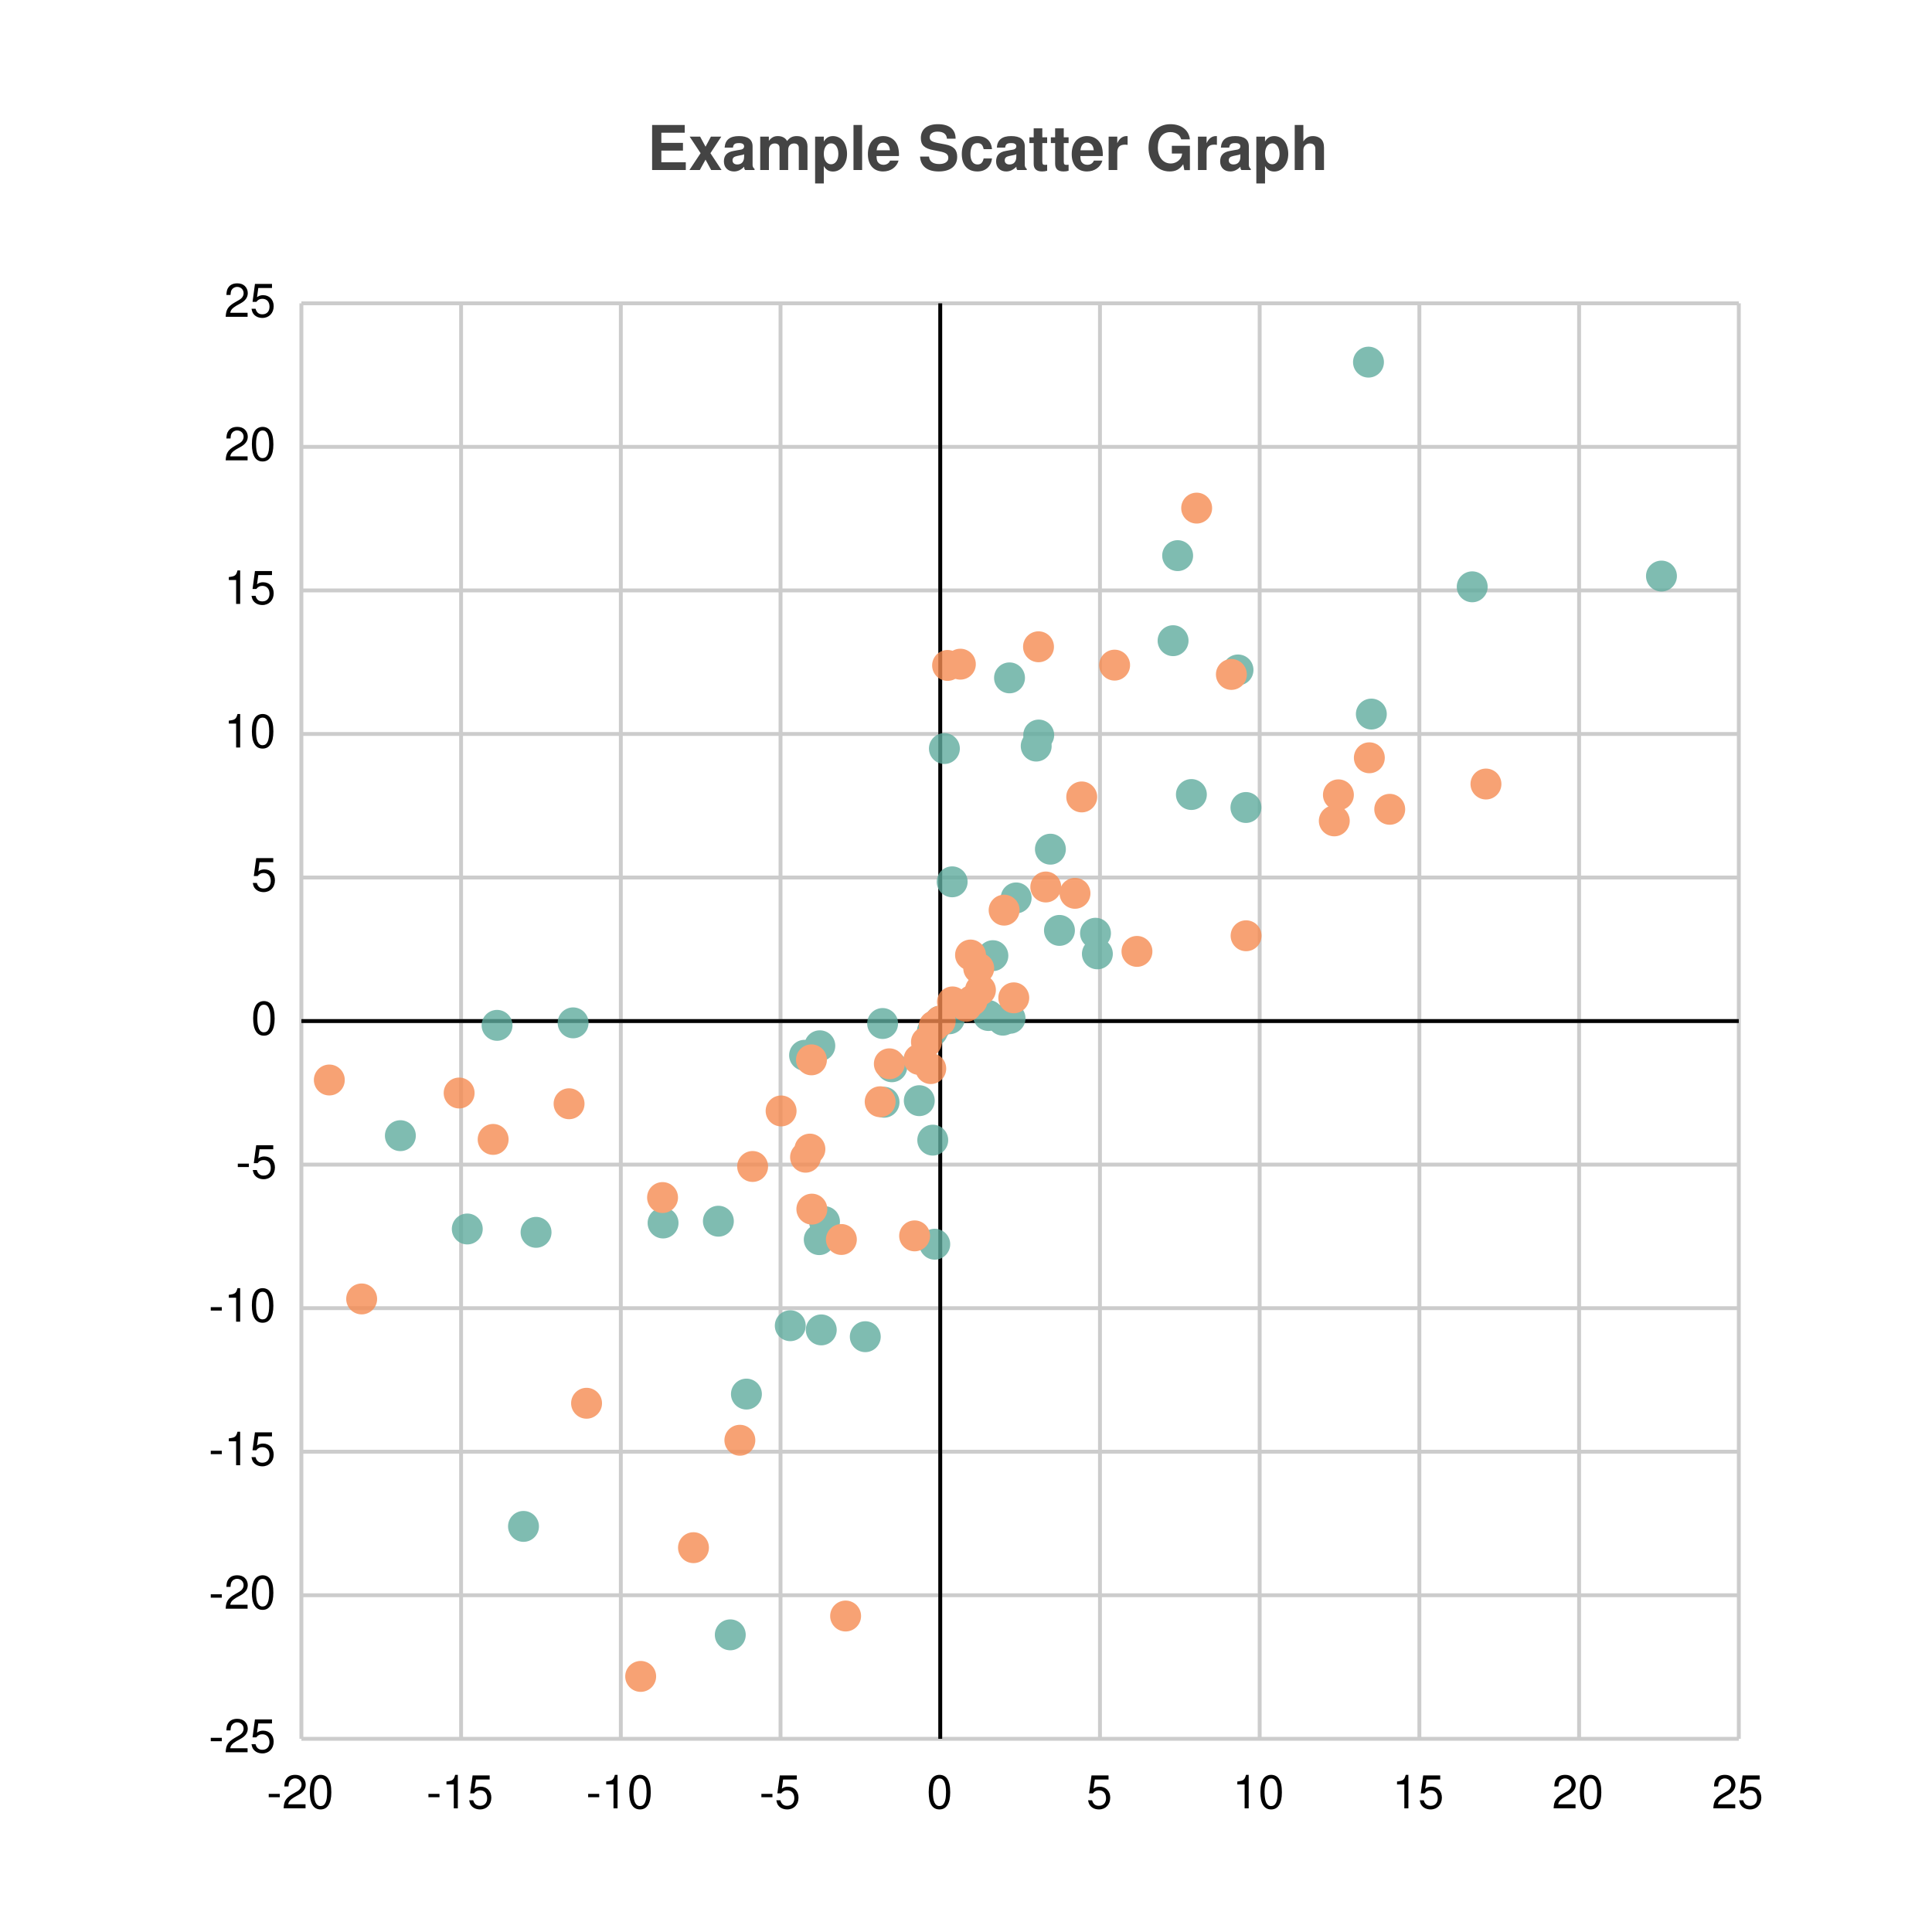
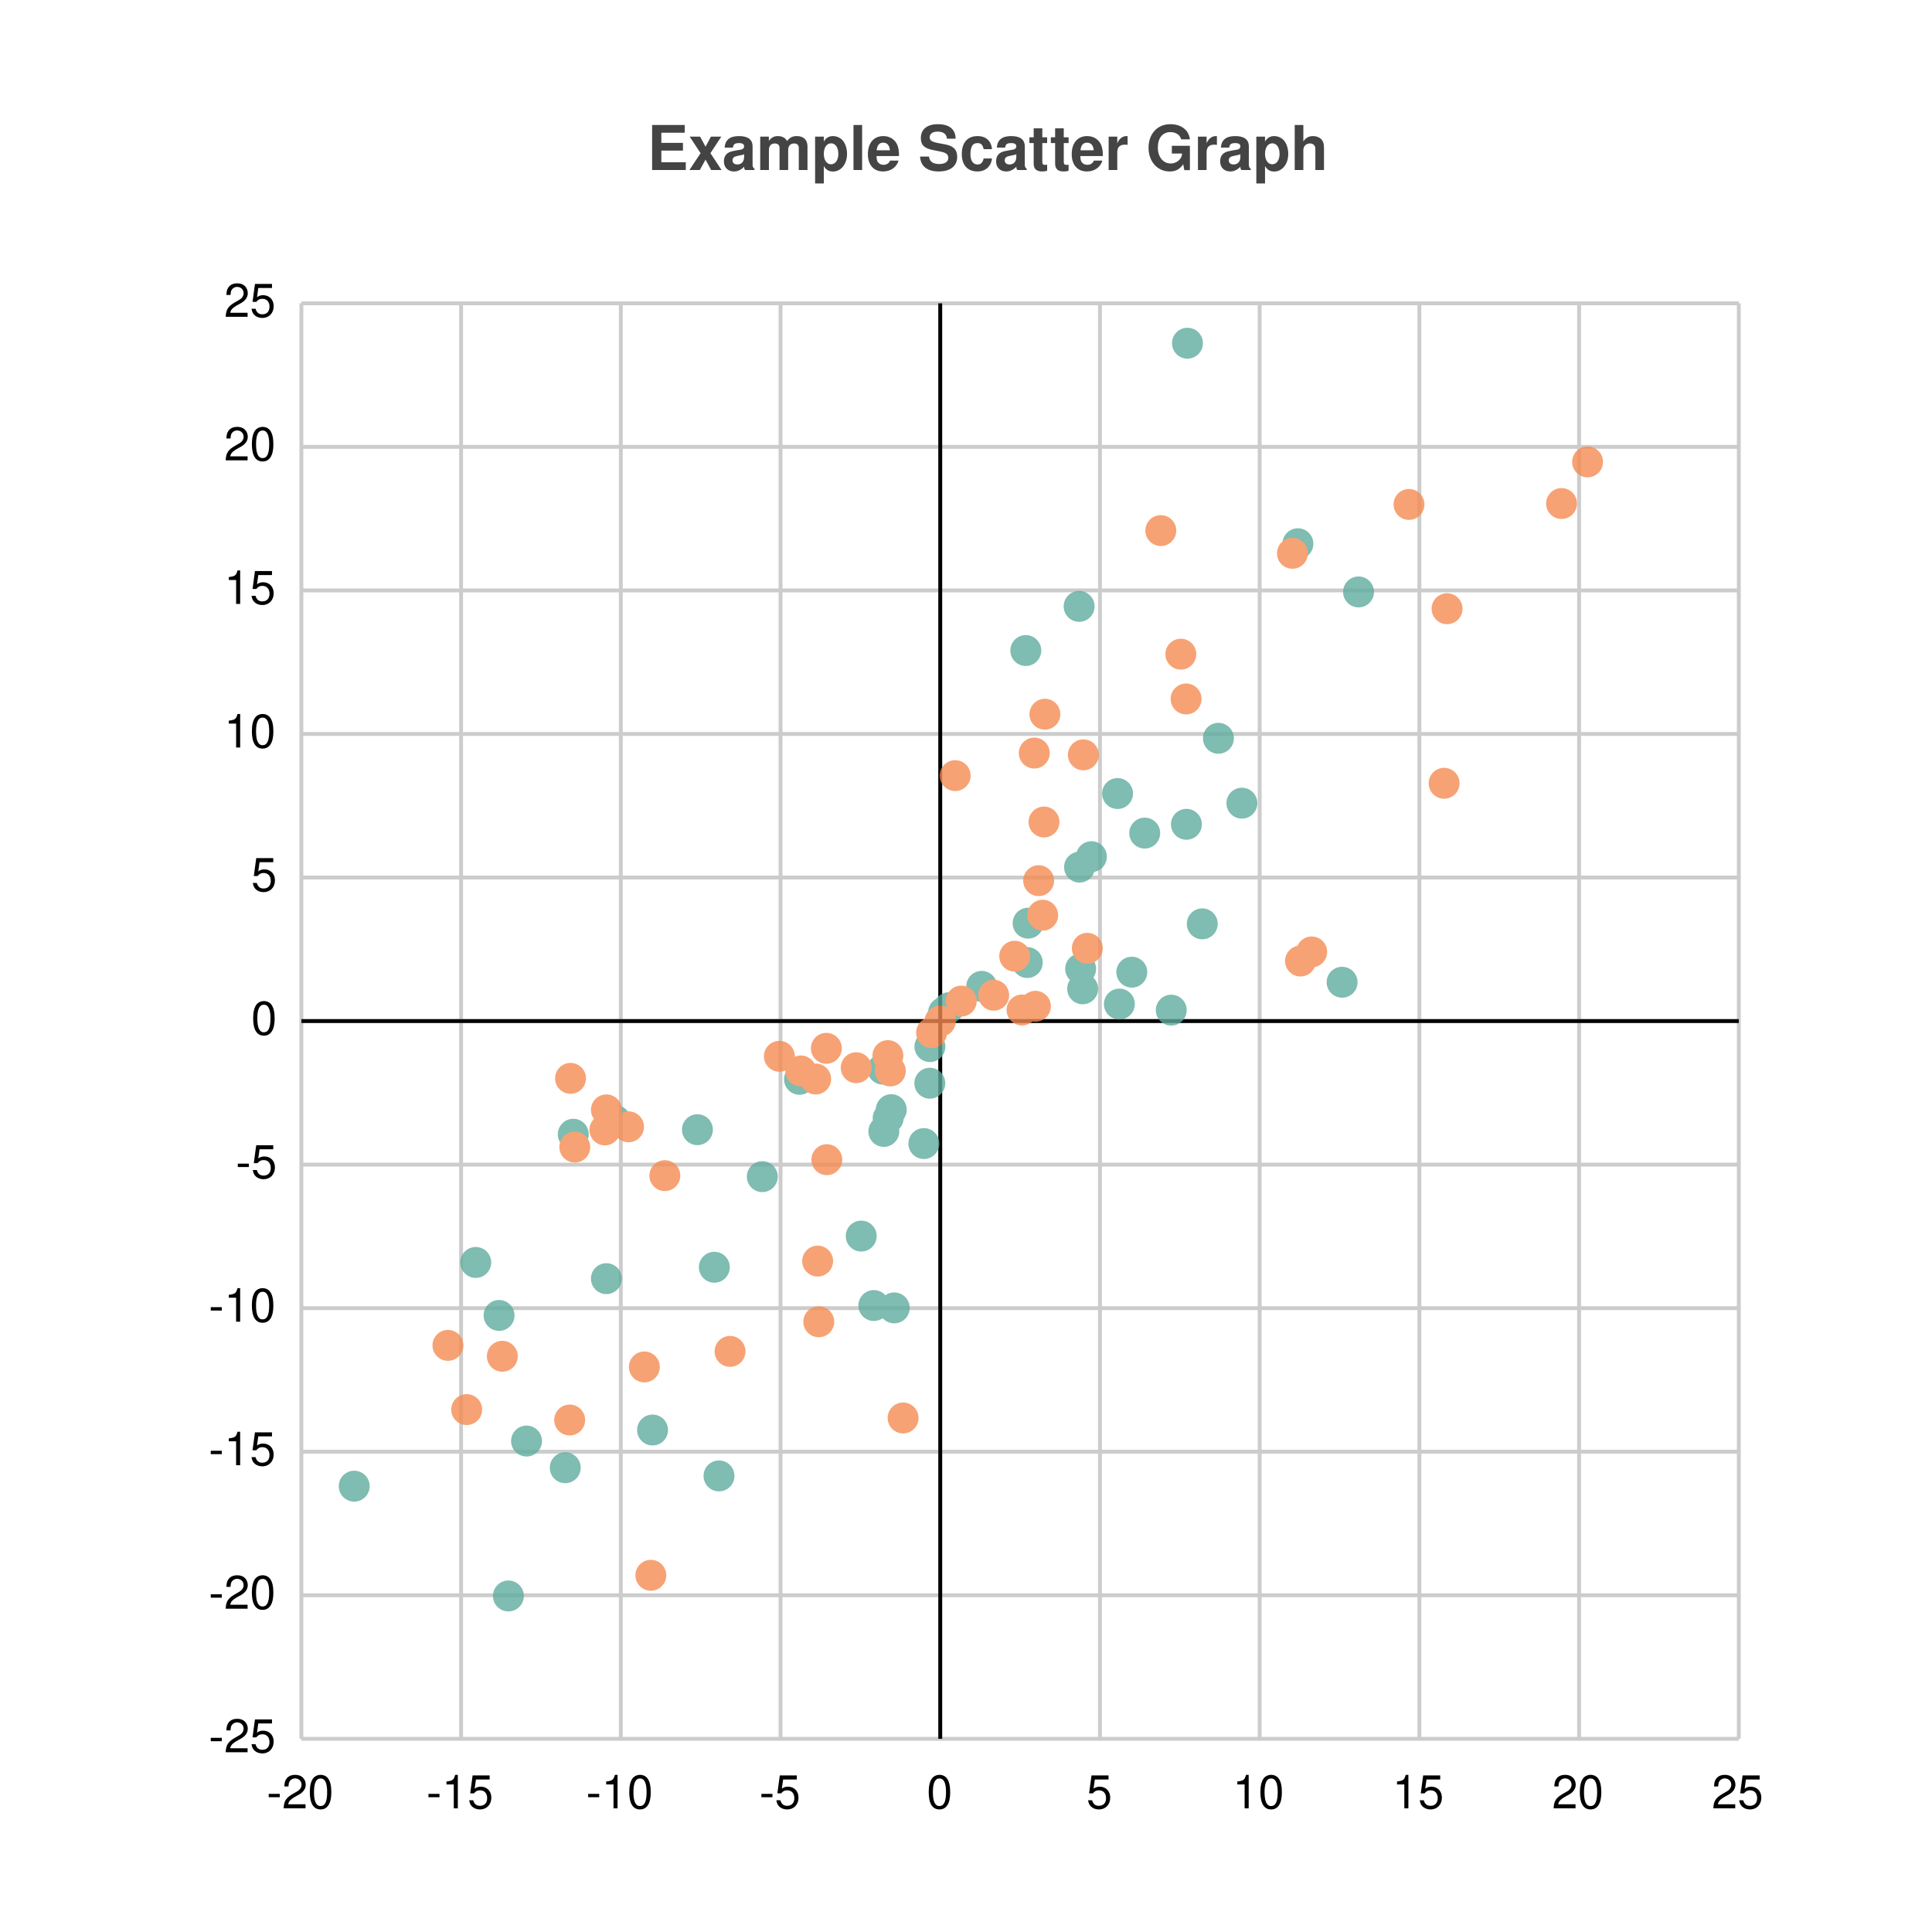
<svg xmlns="http://www.w3.org/2000/svg" width="500" height="500" viewBox="0 0 500 500">
  <path fill="white" d="M0 0 h500 v500 h-500 v-500Z" />
  <text transform="translate(-82.5, 19)" fill="#444444" font-family="Helvetica" font-weight="bold" font-size="16" x="250.0" y="25.0">Example Scatter Graph</text>
  <g>
    <path stroke="#CCCCCC" stroke-dasharray="None" d="M0 0.0 h372.0 M0 37.15 h372.0 M0 74.3 h372.0 M0 111.45 h372.0 M0 148.6 h372.0 M0 185.75 h372.0 M0 222.9 h372.0 M0 260.05 h372.0 M0 297.2 h372.0 M0 334.35 h372.0 M0 371.5 h372.0 M0 371.5 h372.0" transform="translate(78.0, 78.5)" />
    <g font-size="12" font-family="Helvetica" transform="translate(72.0, 78.5)">
      <text x="0" y="0.0" transform="translate(-14, 3.5)">25</text>
      <text x="0" y="37.15" transform="translate(-14, 3.5)">20</text>
      <text x="0" y="74.3" transform="translate(-14, 3.5)">15</text>
      <text x="0" y="111.45" transform="translate(-14, 3.5)">10</text>
      <text x="0" y="148.6" transform="translate(-7, 3.5)">5</text>
      <text x="0" y="185.75" transform="translate(-7, 3.5)">0</text>
      <text x="0" y="222.9" transform="translate(-11, 3.5)">-5</text>
      <text x="0" y="260.05" transform="translate(-18, 3.5)">-10</text>
      <text x="0" y="297.2" transform="translate(-18, 3.5)">-15</text>
      <text x="0" y="334.35" transform="translate(-18, 3.5)">-20</text>
      <text x="0" y="371.5" transform="translate(-18, 3.5)">-25</text>
    </g>
  </g>
  <g>
    <path stroke="#CCCCCC" stroke-dasharray="None" d="M372.0 0 v371.5 M330.667 0 v371.5 M289.333 0 v371.5 M248.0 0 v371.5 M206.667 0 v371.5 M165.333 0 v371.5 M124.0 0 v371.5 M82.667 0 v371.5 M41.333 0 v371.5 M0.0 0 v371.5" transform="translate(78.0, 78.5)" />
    <g font-size="12" font-family="Helvetica" transform="translate(78.0, 96.5)">
      <text x="372.0" y="371.5" transform="translate(-7.0, 0)">25</text>
      <text x="330.667" y="371.5" transform="translate(-7.0, 0)">20</text>
      <text x="289.333" y="371.5" transform="translate(-7.0, 0)">15</text>
      <text x="248.0" y="371.5" transform="translate(-7.0, 0)">10</text>
      <text x="206.667" y="371.5" transform="translate(-3.5, 0)">5</text>
      <text x="165.333" y="371.5" transform="translate(-3.5, 0)">0</text>
      <text x="124.0" y="371.5" transform="translate(-5.5, 0)">-5</text>
      <text x="82.667" y="371.5" transform="translate(-9.0, 0)">-10</text>
      <text x="41.333" y="371.5" transform="translate(-9.0, 0)">-15</text>
      <text x="0.0" y="371.5" transform="translate(-9.0, 0)">-20</text>
    </g>
  </g>
  <path transform="translate(78.0, 78.5)" d="M165.333 0 v371.5z M0 185.75 h372.0z" stroke="black" />
  <g opacity="0.8" transform="translate(-50.0, -50.0) rotate(180, 250.0, 250.0) scale(-1, 1) translate(-372.0, 0)">
    <g fill="#5fab9e">
-       <circle cx="60.731" cy="131.072" r="4" />
-       <circle cx="163.31" cy="183.117" r="4" />
-       <circle cx="110.995" cy="26.905" r="4" />
-       <circle cx="42.931" cy="131.939" r="4" />
-       <circle cx="25.615" cy="156.089" r="4" />
-       <circle cx="107.916" cy="133.954" r="4" />
-       <circle cx="57.481" cy="54.969" r="4" />
-       <circle cx="115.174" cy="89.211" r="4" />
-       <circle cx="50.64" cy="184.64" r="4" />
-       <circle cx="145.934" cy="104.065" r="4" />
-       <circle cx="134.169" cy="179.354" r="4" />
-       <circle cx="134.542" cy="105.825" r="4" />
-       <circle cx="126.523" cy="106.907" r="4" />
-       <circle cx="70.318" cy="185.285" r="4" />
-       <circle cx="93.602" cy="133.49" r="4" />
-       <circle cx="163.395" cy="154.933" r="4" />
-       <circle cx="163.911" cy="127.998" r="4" />
-       <circle cx="134.02" cy="129.184" r="4" />
-       <circle cx="135.379" cy="133.85" r="4" />
-       <circle cx="159.909" cy="165.146" r="4" />
-       <circle cx="130.223" cy="176.897" r="4" />
-       <circle cx="150.421" cy="185.117" r="4" />
-       <circle cx="150.791" cy="164.735" r="4" />
-       <circle cx="152.804" cy="173.919" r="4" />
-       <circle cx="164.109" cy="184.519" r="4" />
+       <circle cx="58.268" cy="77.058" r="4" />
+       <circle cx="53.571" cy="36.966" r="4" />
+       <circle cx="90.882" cy="79.911" r="4" />
+       <circle cx="13.671" cy="65.379" r="4" />
+       <circle cx="51.157" cy="109.564" r="4" />
+       <circle cx="45.123" cy="123.28" r="4" />
+       <circle cx="108.077" cy="68.034" r="4" />
+       <circle cx="148.148" cy="112.129" r="4" />
+       <circle cx="151.857" cy="160.645" r="4" />
+       <circle cx="68.284" cy="70.154" r="4" />
+       <circle cx="106.87" cy="122.038" r="4" />
+       <circle cx="81.247" cy="160.008" r="4" />
+       <circle cx="78.932" cy="119.085" r="4" />
+       <circle cx="70.364" cy="156.462" r="4" />
+       <circle cx="161.096" cy="154.045" r="4" />
+       <circle cx="153.427" cy="111.516" r="4" />
+       <circle cx="144.883" cy="130.104" r="4" />
+       <circle cx="102.492" cy="157.639" r="4" />
+       <circle cx="152.659" cy="162.823" r="4" />
+       <circle cx="119.284" cy="145.487" r="4" />
+       <circle cx="128.91" cy="170.675" r="4" />
+       <circle cx="150.733" cy="157.196" r="4" />
+       <circle cx="162.635" cy="169.664" r="4" />
+       <circle cx="150.465" cy="173.313" r="4" />
+       <circle cx="162.664" cy="179.144" r="4" />
      <circle cx="165.333" cy="185.75" r="4" />
-       <circle cx="167.687" cy="186.335" r="4" />
-       <circle cx="177.799" cy="187.183" r="4" />
-       <circle cx="181.553" cy="185.98" r="4" />
-       <circle cx="178.955" cy="202.675" r="4" />
-       <circle cx="206.001" cy="203.143" r="4" />
-       <circle cx="205.513" cy="208.477" r="4" />
-       <circle cx="196.185" cy="209.212" r="4" />
-       <circle cx="168.418" cy="221.784" r="4" />
-       <circle cx="230.33" cy="244.378" r="4" />
-       <circle cx="193.844" cy="230.233" r="4" />
-       <circle cx="166.408" cy="256.279" r="4" />
-       <circle cx="244.445" cy="241.019" r="4" />
-       <circle cx="184.98" cy="217.621" r="4" />
-       <circle cx="225.592" cy="284.191" r="4" />
-       <circle cx="276.902" cy="265.201" r="4" />
-       <circle cx="190.169" cy="256.914" r="4" />
-       <circle cx="303.008" cy="298.133" r="4" />
-       <circle cx="226.774" cy="306.203" r="4" />
-       <circle cx="183.401" cy="186.463" r="4" />
-       <circle cx="183.263" cy="274.567" r="4" />
-       <circle cx="242.397" cy="276.618" r="4" />
-       <circle cx="190.82" cy="259.773" r="4" />
-       <circle cx="351.985" cy="300.915" r="4" />
-       <circle cx="276.162" cy="356.281" r="4" />
+       <circle cx="167.577" cy="189.203" r="4" />
+       <circle cx="176.058" cy="194.725" r="4" />
+       <circle cx="187.865" cy="200.895" r="4" />
+       <circle cx="166.198" cy="187.992" r="4" />
+       <circle cx="188.071" cy="211.083" r="4" />
+       <circle cx="211.693" cy="190.15" r="4" />
+       <circle cx="218.253" cy="234.396" r="4" />
+       <circle cx="229.044" cy="236.67" r="4" />
+       <circle cx="225.121" cy="188.576" r="4" />
+       <circle cx="204.457" cy="228.291" r="4" />
+       <circle cx="233.143" cy="210.91" r="4" />
+       <circle cx="201.384" cy="225.585" r="4" />
+       <circle cx="202.191" cy="194.095" r="4" />
+       <circle cx="201.668" cy="199.265" r="4" />
+       <circle cx="187.478" cy="281.641" r="4" />
+       <circle cx="273.59" cy="296.809" r="4" />
+       <circle cx="237.325" cy="258.931" r="4" />
+       <circle cx="269.335" cy="195.797" r="4" />
+       <circle cx="211.22" cy="244.635" r="4" />
+       <circle cx="201.275" cy="293.07" r="4" />
+       <circle cx="243.402" cy="242.139" r="4" />
+       <circle cx="257.897" cy="309.283" r="4" />
+       <circle cx="214.914" cy="198.402" r="4" />
+       <circle cx="229.313" cy="361.177" r="4" />
    </g>
    <g fill="#f58b51">
-       <circle cx="87.807" cy="16.146" r="4" />
-       <circle cx="73.802" cy="86.836" r="4" />
-       <circle cx="49.626" cy="155.122" r="4" />
-       <circle cx="140.843" cy="31.775" r="4" />
-       <circle cx="7.228" cy="170.497" r="4" />
-       <circle cx="101.471" cy="49.463" r="4" />
-       <circle cx="15.598" cy="113.836" r="4" />
-       <circle cx="113.476" cy="77.263" r="4" />
-       <circle cx="139.747" cy="129.22" r="4" />
-       <circle cx="40.824" cy="167.129" r="4" />
-       <circle cx="69.275" cy="164.348" r="4" />
-       <circle cx="93.469" cy="140.075" r="4" />
-       <circle cx="124.149" cy="162.489" r="4" />
-       <circle cx="116.778" cy="148.117" r="4" />
-       <circle cx="132.106" cy="137.077" r="4" />
-       <circle cx="162.878" cy="173.449" r="4" />
-       <circle cx="131.604" cy="152.613" r="4" />
-       <circle cx="158.701" cy="130.157" r="4" />
-       <circle cx="132.003" cy="175.713" r="4" />
-       <circle cx="130.476" cy="150.513" r="4" />
-       <circle cx="159.834" cy="175.817" r="4" />
-       <circle cx="149.784" cy="164.868" r="4" />
-       <circle cx="161.763" cy="180.336" r="4" />
-       <circle cx="152.159" cy="174.687" r="4" />
-       <circle cx="163.777" cy="184.497" r="4" />
+       <circle cx="42.776" cy="85.201" r="4" />
+       <circle cx="70.757" cy="153.137" r="4" />
+       <circle cx="52.001" cy="99" r="4" />
+       <circle cx="155.719" cy="83.031" r="4" />
+       <circle cx="90.437" cy="42.319" r="4" />
+       <circle cx="94.059" cy="145.745" r="4" />
+       <circle cx="78.937" cy="162.764" r="4" />
+       <circle cx="78.541" cy="157.578" r="4" />
+       <circle cx="37.925" cy="101.817" r="4" />
+       <circle cx="88.758" cy="96.237" r="4" />
+       <circle cx="69.43" cy="82.505" r="4" />
+       <circle cx="133.899" cy="107.925" r="4" />
+       <circle cx="69.654" cy="170.92" r="4" />
+       <circle cx="110.937" cy="100.262" r="4" />
+       <circle cx="133.606" cy="123.633" r="4" />
+       <circle cx="84.664" cy="158.382" r="4" />
+       <circle cx="133.097" cy="170.748" r="4" />
+       <circle cx="123.705" cy="176.631" r="4" />
+       <circle cx="135.982" cy="149.877" r="4" />
+       <circle cx="129.256" cy="172.84" r="4" />
+       <circle cx="135.862" cy="178.695" r="4" />
+       <circle cx="151.787" cy="176.81" r="4" />
+       <circle cx="143.585" cy="173.674" r="4" />
+       <circle cx="152.42" cy="172.833" r="4" />
+       <circle cx="163.098" cy="182.763" r="4" />
      <circle cx="165.333" cy="185.75" r="4" />
-       <circle cx="172.087" cy="189.563" r="4" />
-       <circle cx="168.499" cy="190.707" r="4" />
-       <circle cx="175.297" cy="199.401" r="4" />
-       <circle cx="181.867" cy="214.455" r="4" />
-       <circle cx="192.649" cy="220.448" r="4" />
-       <circle cx="184.363" cy="191.762" r="4" />
-       <circle cx="200.207" cy="218.808" r="4" />
-       <circle cx="173.582" cy="191.075" r="4" />
-       <circle cx="173.173" cy="202.842" r="4" />
-       <circle cx="216.243" cy="203.778" r="4" />
-       <circle cx="201.949" cy="243.754" r="4" />
-       <circle cx="244.485" cy="207.824" r="4" />
-       <circle cx="175.738" cy="193.789" r="4" />
-       <circle cx="210.459" cy="277.864" r="4" />
-       <circle cx="170.543" cy="278.111" r="4" />
-       <circle cx="281.661" cy="240.552" r="4" />
-       <circle cx="240.679" cy="275.457" r="4" />
-       <circle cx="190.765" cy="282.614" r="4" />
-       <circle cx="306.564" cy="247.093" r="4" />
-       <circle cx="267.316" cy="237.558" r="4" />
-       <circle cx="276.384" cy="253.885" r="4" />
-       <circle cx="231.696" cy="318.501" r="4" />
-       <circle cx="268.38" cy="244.297" r="4" />
-       <circle cx="167.234" cy="277.787" r="4" />
+       <circle cx="170.778" cy="190.92" r="4" />
+       <circle cx="179.166" cy="192.437" r="4" />
+       <circle cx="184.606" cy="202.534" r="4" />
+       <circle cx="186.498" cy="188.616" r="4" />
+       <circle cx="203.396" cy="204.581" r="4" />
+       <circle cx="190.799" cy="222.087" r="4" />
+       <circle cx="189.968" cy="189.579" r="4" />
+       <circle cx="192.184" cy="237.271" r="4" />
+       <circle cx="169.2" cy="249.272" r="4" />
+       <circle cx="202.375" cy="254.645" r="4" />
+       <circle cx="189.669" cy="255.107" r="4" />
+       <circle cx="192.418" cy="265.162" r="4" />
+       <circle cx="258.566" cy="201.291" r="4" />
+       <circle cx="261.464" cy="203.642" r="4" />
+       <circle cx="227.595" cy="280.7" r="4" />
+       <circle cx="295.736" cy="247.291" r="4" />
+       <circle cx="191.846" cy="213.146" r="4" />
+       <circle cx="286.649" cy="319.451" r="4" />
+       <circle cx="228.96" cy="269.111" r="4" />
+       <circle cx="222.416" cy="312.685" r="4" />
+       <circle cx="296.502" cy="292.463" r="4" />
+       <circle cx="326.127" cy="319.686" r="4" />
+       <circle cx="332.859" cy="330.459" r="4" />
+       <circle cx="256.477" cy="306.802" r="4" />
    </g>
  </g>
</svg>
